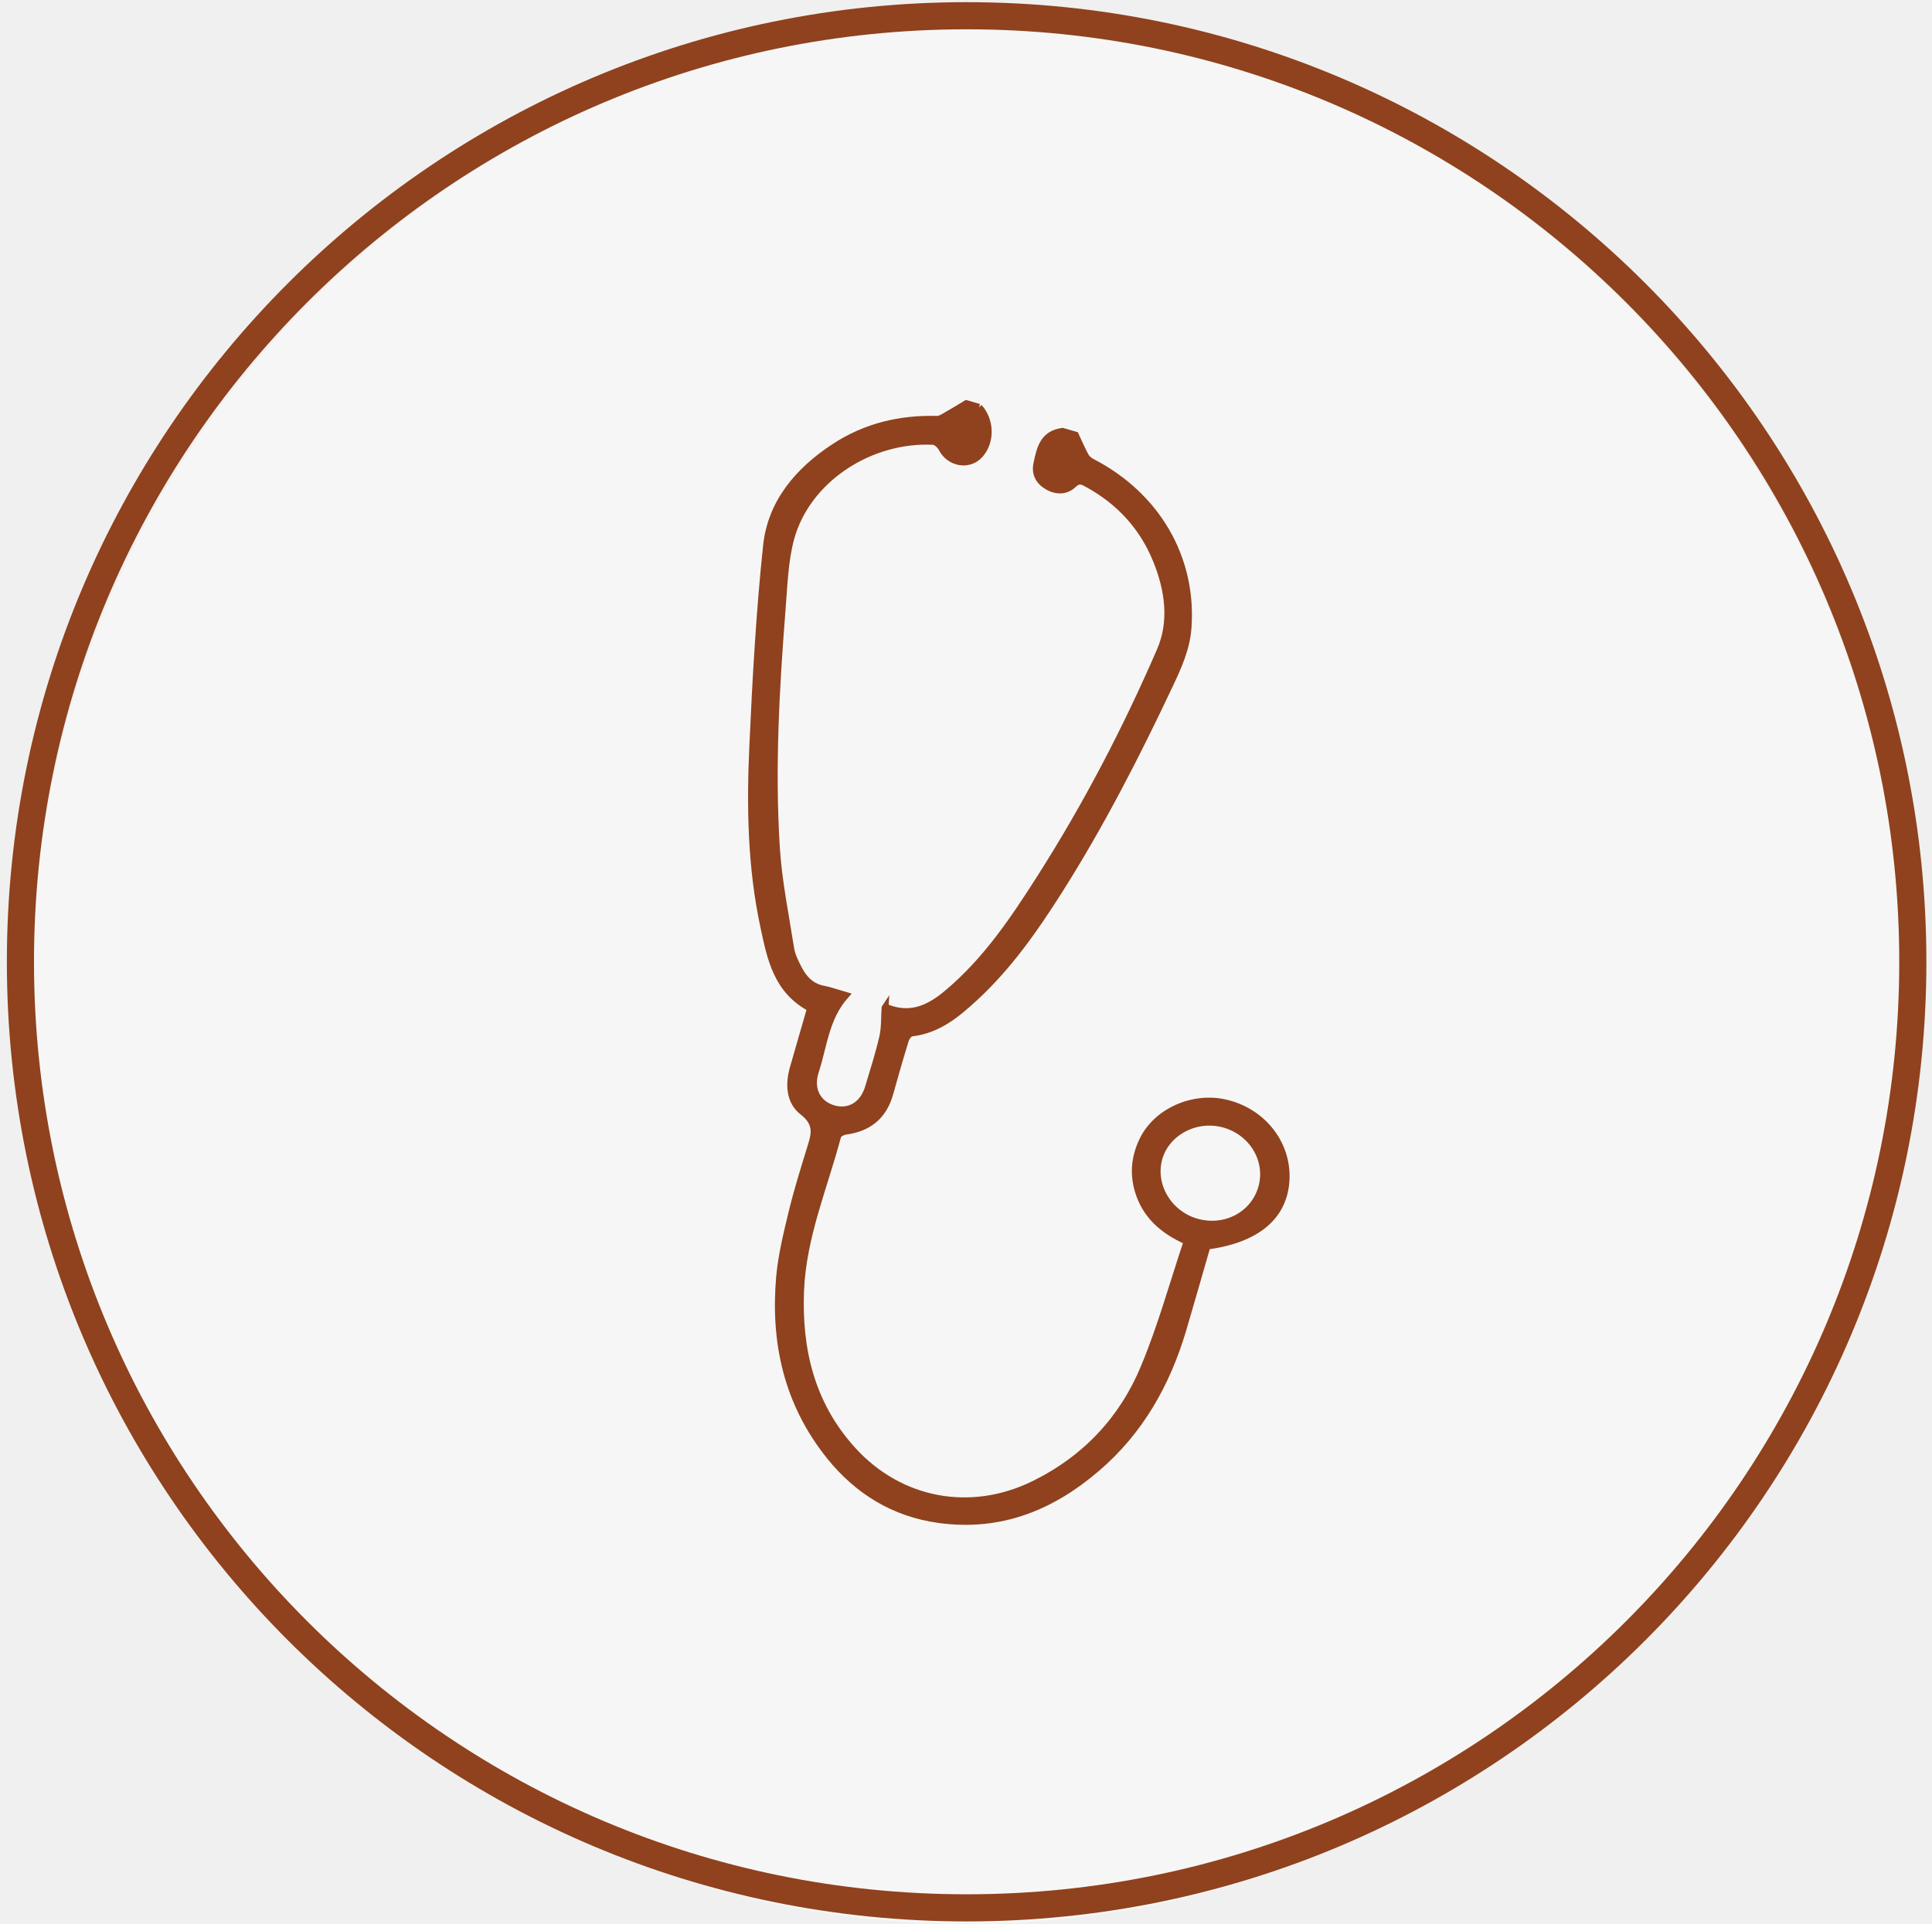
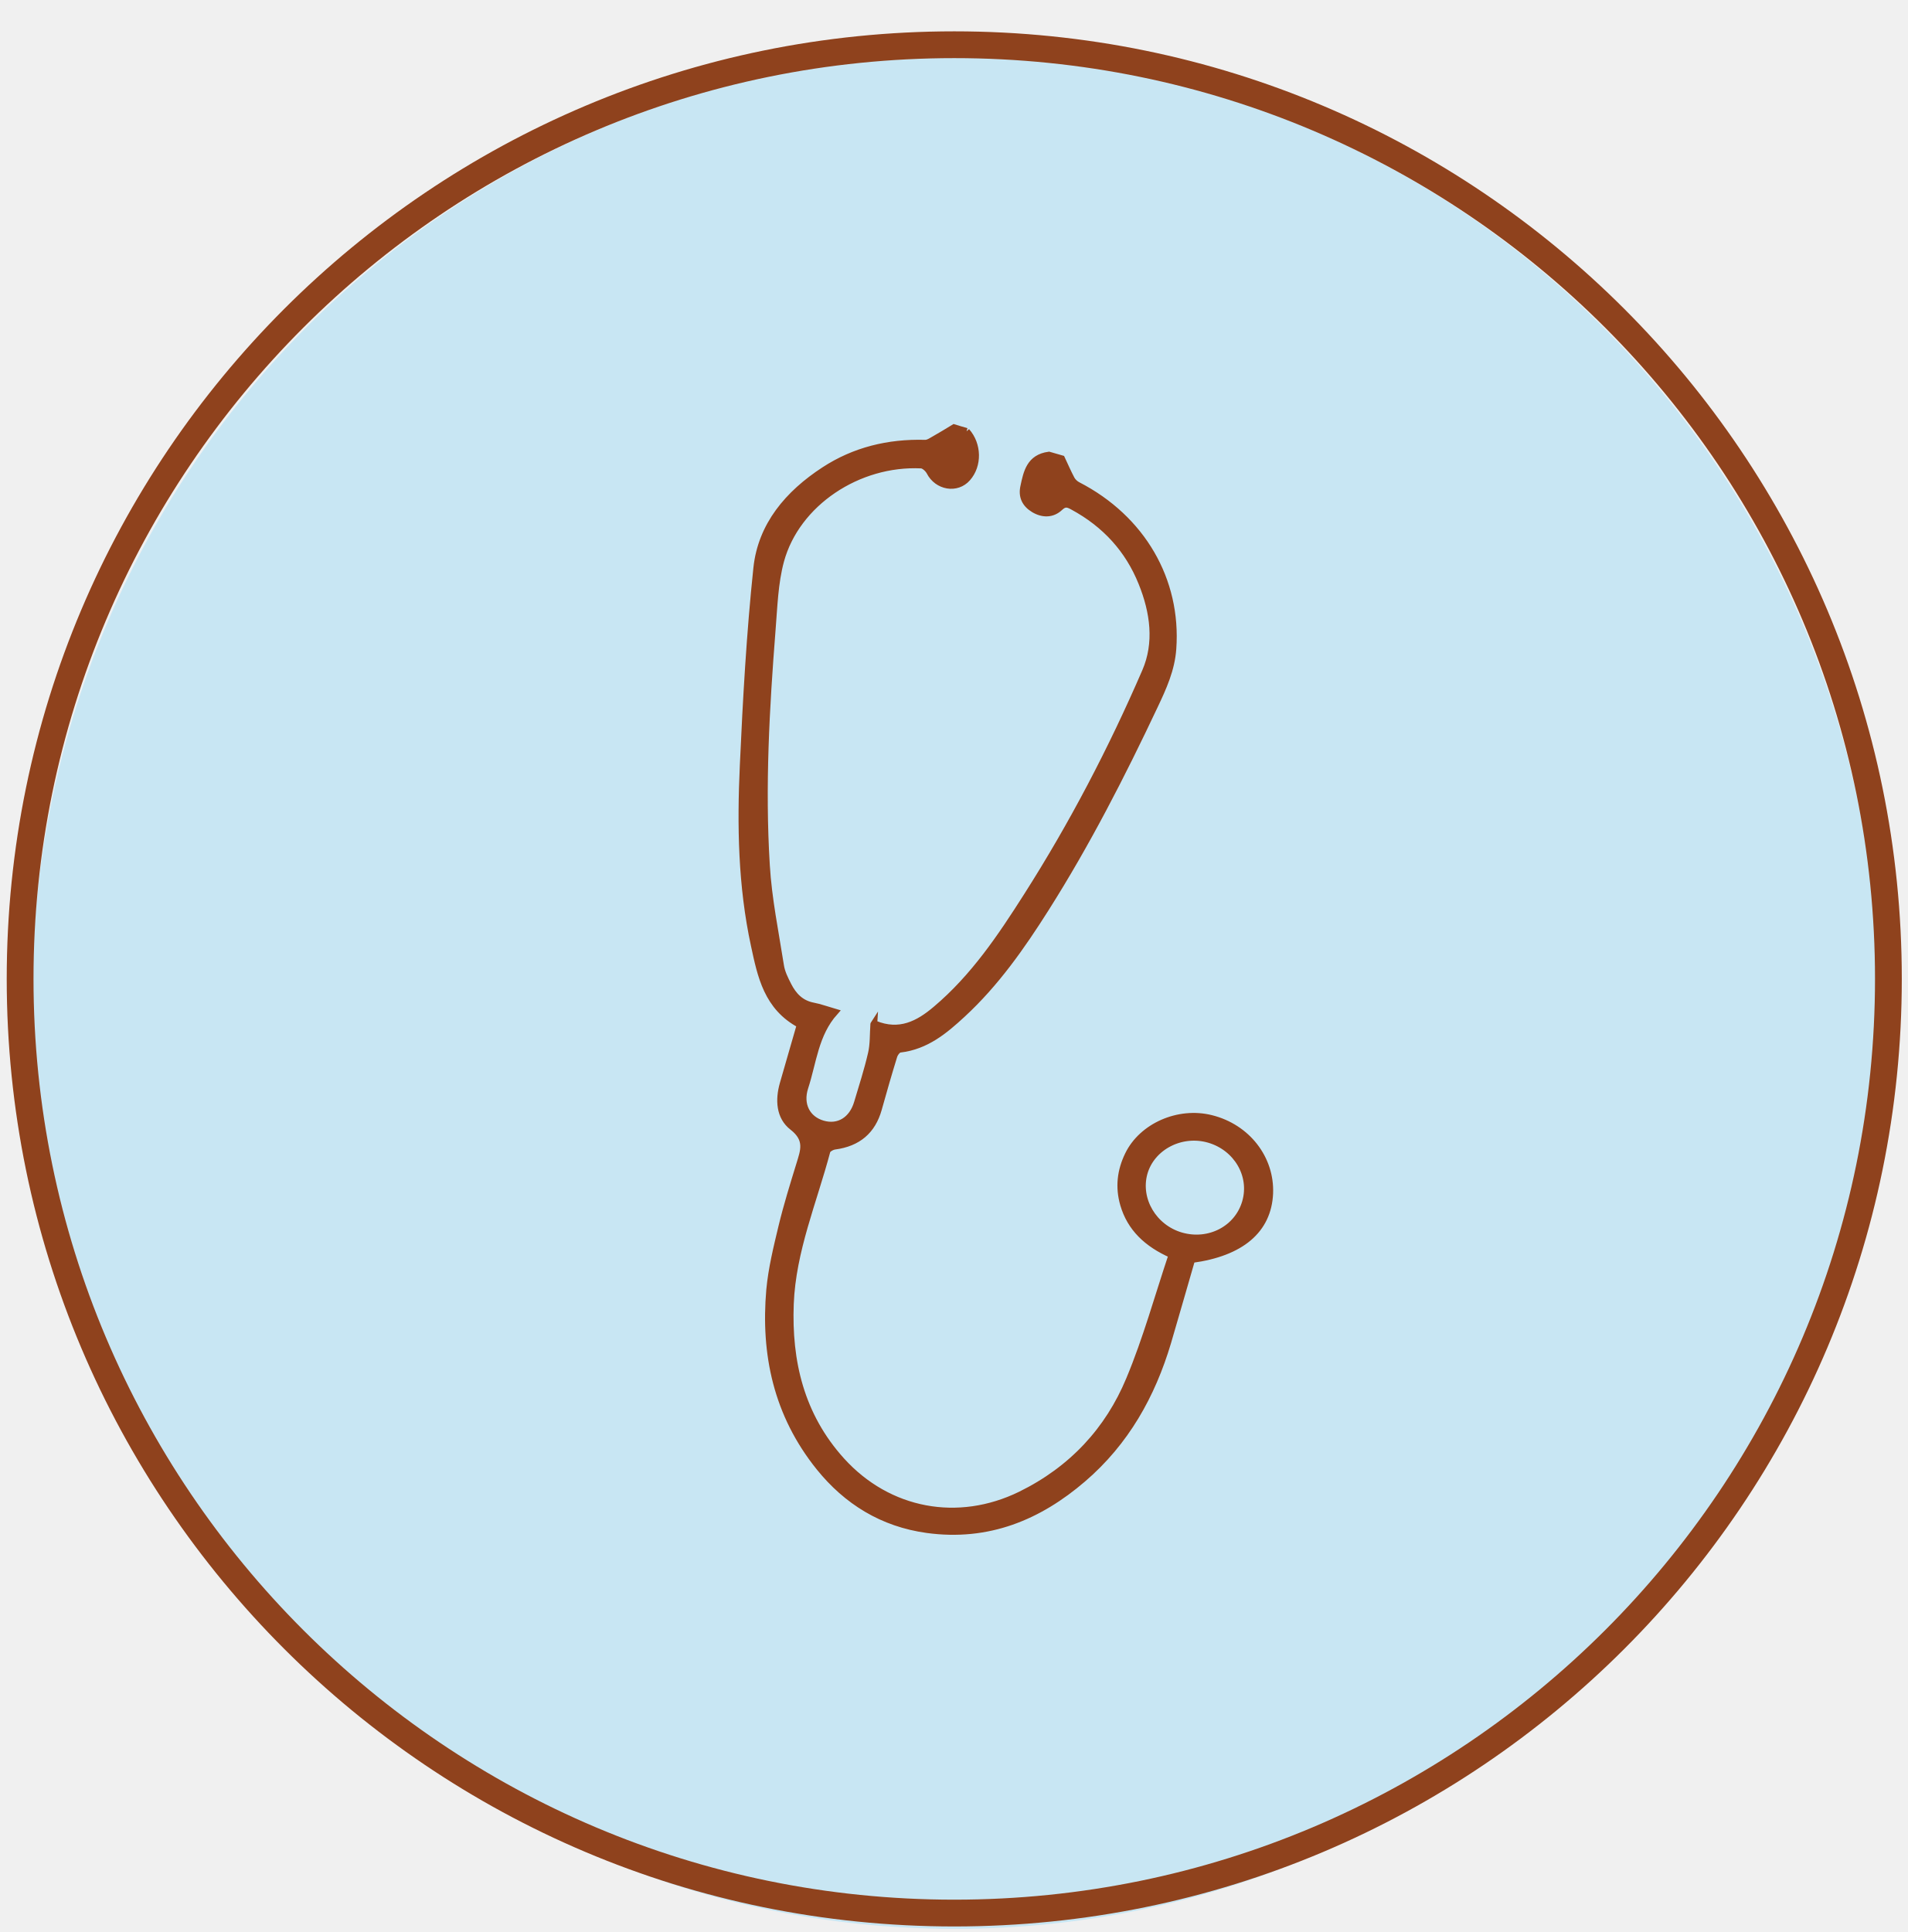
- <svg xmlns="http://www.w3.org/2000/svg" version="1.1" id="Calque_1" x="0px" y="0px" width="71.208px" height="70.917px" viewBox="12.125 14.833 71.208 70.917" enable-background="new 12.125 14.833 71.208 70.917" xml:space="preserve">
-   <ellipse opacity="0.4" fill="#FFFFFF" cx="47.771" cy="50.812" rx="34.438" ry="34.938" />
+ <svg xmlns="http://www.w3.org/2000/svg" version="1.1" id="Calque_1" x="0px" y="0px" width="71.208px" height="72.125px" viewBox="0 -1.208 71.208 72.125" enable-background="new 0 -1.208 71.208 72.125" xml:space="preserve">
+   <radialGradient id="SVGID_1_" cx="35.644" cy="35.861" r="34.689" gradientUnits="userSpaceOnUse">
+     <stop offset="0" style="stop-color:#8DD8F8" />
+     <stop offset="0.131" style="stop-color:#8DD8F8" />
+     <stop offset="1" style="stop-color:#8DD8F8" />
+   </radialGradient>
+   <ellipse opacity="0.4" fill="url(#SVGID_1_)" cx="35.644" cy="35.861" rx="34.438" ry="34.938" />
  <g>
-     <circle fill="none" stroke="#8F421D" stroke-miterlimit="10" cx="47.752" cy="50.287" r="34.874" />
-     <rect x="12.17" y="14.705" fill="none" width="71.165" height="71.164" />
-     <path fill="#8F421D" stroke="#8F421D" stroke-width="0.25" stroke-miterlimit="10" d="M48.211,29.846   c0.439,0.491,0.453,1.268,0.034,1.743c-0.396,0.455-1.124,0.328-1.409-0.231c-0.058-0.111-0.206-0.249-0.316-0.254   c-2.355-0.114-4.657,1.416-5.247,3.574c-0.224,0.828-0.247,1.714-0.317,2.578c-0.229,2.922-0.397,5.849-0.216,8.788   c0.075,1.253,0.333,2.501,0.529,3.749c0.038,0.253,0.163,0.502,0.283,0.736c0.193,0.377,0.462,0.678,0.934,0.768   c0.251,0.047,0.496,0.139,0.804,0.228c-0.735,0.823-0.802,1.862-1.113,2.812c-0.21,0.646,0.079,1.191,0.664,1.362   c0.588,0.171,1.104-0.141,1.295-0.792c0.182-0.609,0.377-1.216,0.52-1.835c0.081-0.345,0.062-0.715,0.088-1.091   c-0.004,0.006,0.021-0.02,0.036-0.015c0.926,0.383,1.637,0.009,2.288-0.544c1.415-1.195,2.42-2.696,3.392-4.221   c1.707-2.677,3.169-5.484,4.426-8.386c0.462-1.065,0.308-2.221-0.137-3.319c-0.497-1.234-1.357-2.183-2.569-2.839   c-0.188-0.103-0.303-0.142-0.486,0.029c-0.273,0.261-0.629,0.274-0.973,0.069c-0.326-0.197-0.457-0.481-0.379-0.84   c0.115-0.543,0.228-1.087,0.944-1.183c0.159,0.045,0.316,0.091,0.475,0.137c0.12,0.256,0.231,0.516,0.364,0.765   c0.049,0.089,0.141,0.178,0.237,0.225c2.397,1.236,3.737,3.542,3.553,6.105c-0.054,0.771-0.364,1.451-0.687,2.133   c-1.221,2.588-2.527,5.137-4.066,7.566c-0.896,1.414-1.858,2.792-3.111,3.948c-0.658,0.607-1.346,1.187-2.324,1.302   c-0.091,0.009-0.196,0.152-0.229,0.255c-0.203,0.658-0.392,1.317-0.577,1.981c-0.228,0.807-0.762,1.271-1.638,1.385   c-0.105,0.016-0.263,0.104-0.284,0.189c-0.503,1.889-1.288,3.713-1.365,5.699c-0.083,2.141,0.378,4.162,1.91,5.855   c1.752,1.932,4.356,2.408,6.682,1.271c1.922-0.943,3.281-2.413,4.066-4.306c0.628-1.504,1.062-3.086,1.585-4.65   c-0.933-0.412-1.553-1.004-1.807-1.884c-0.185-0.64-0.116-1.254,0.176-1.853c0.514-1.057,1.872-1.662,3.096-1.355   c1.336,0.332,2.241,1.492,2.186,2.801c-0.06,1.361-1.061,2.218-2.913,2.467c-0.298,1.024-0.589,2.06-0.895,3.092   c-0.588,1.973-1.566,3.724-3.171,5.098c-1.635,1.404-3.524,2.205-5.814,1.891c-1.665-0.228-2.997-1.055-4.023-2.328   c-1.59-1.977-2.064-4.233-1.854-6.626c0.074-0.796,0.267-1.582,0.455-2.362c0.189-0.781,0.428-1.551,0.665-2.321   c0.154-0.503,0.33-0.93-0.263-1.392c-0.496-0.382-0.522-1.018-0.357-1.605c0.208-0.734,0.425-1.468,0.639-2.215   c-1.237-0.656-1.469-1.829-1.713-2.964c-0.483-2.226-0.518-4.478-0.414-6.72c0.111-2.461,0.247-4.923,0.506-7.368   c0.169-1.591,1.17-2.771,2.52-3.651c1.122-0.732,2.386-1.045,3.762-1.007c0.128,0.004,0.262-0.099,0.384-0.165   c0.236-0.133,0.467-0.275,0.697-0.415C47.895,29.757,48.054,29.802,48.211,29.846 M58.626,58.61   c0.282-0.989-0.323-2.023-1.357-2.327c-1.041-0.306-2.156,0.273-2.43,1.26c-0.268,0.984,0.352,2.033,1.377,2.332   C57.269,60.18,58.341,59.621,58.626,58.61" />
+     <circle fill="none" stroke="#8F421D" stroke-miterlimit="10" cx="35.625" cy="35.336" r="34.874" />
+     <rect x="0.043" y="-0.246" fill="none" width="71.165" height="71.164" />
+     <path fill="#8F421D" stroke="#8F421D" stroke-width="0.25" stroke-miterlimit="10" d="M36.084,14.895   c0.438,0.491,0.453,1.268,0.033,1.743c-0.396,0.455-1.123,0.328-1.408-0.231c-0.059-0.111-0.207-0.249-0.316-0.254   c-2.355-0.114-4.657,1.416-5.247,3.574c-0.224,0.828-0.247,1.714-0.317,2.578c-0.229,2.922-0.396,5.85-0.215,8.789   c0.074,1.252,0.332,2.5,0.528,3.748c0.038,0.254,0.163,0.502,0.282,0.736c0.193,0.377,0.463,0.678,0.935,0.768   c0.251,0.047,0.496,0.14,0.804,0.229c-0.734,0.823-0.802,1.862-1.113,2.812c-0.209,0.646,0.08,1.19,0.664,1.361   c0.589,0.172,1.104-0.141,1.295-0.791c0.183-0.609,0.378-1.217,0.521-1.836c0.081-0.345,0.062-0.715,0.089-1.091   c-0.004,0.006,0.021-0.021,0.035-0.015c0.926,0.383,1.637,0.009,2.288-0.545c1.415-1.194,2.42-2.695,3.392-4.221   c1.707-2.677,3.17-5.484,4.426-8.386c0.463-1.065,0.309-2.222-0.137-3.319c-0.496-1.234-1.356-2.183-2.568-2.839   c-0.188-0.103-0.303-0.142-0.486,0.029c-0.273,0.261-0.629,0.274-0.973,0.069c-0.326-0.197-0.457-0.481-0.379-0.84   c0.115-0.543,0.228-1.087,0.943-1.183c0.159,0.045,0.316,0.091,0.475,0.137c0.121,0.256,0.232,0.516,0.365,0.765   c0.049,0.089,0.141,0.178,0.236,0.225c2.396,1.236,3.737,3.542,3.553,6.105c-0.054,0.771-0.363,1.451-0.687,2.133   c-1.222,2.588-2.526,5.137-4.065,7.566c-0.896,1.414-1.858,2.791-3.111,3.947c-0.658,0.607-1.346,1.188-2.324,1.303   c-0.092,0.008-0.196,0.151-0.229,0.254c-0.203,0.658-0.393,1.317-0.578,1.981c-0.228,0.808-0.762,1.271-1.637,1.386   c-0.105,0.016-0.264,0.104-0.285,0.188c-0.502,1.889-1.287,3.713-1.365,5.698c-0.082,2.142,0.379,4.162,1.91,5.855   c1.752,1.932,4.356,2.408,6.683,1.271c1.922-0.943,3.28-2.414,4.065-4.307c0.629-1.504,1.062-3.086,1.586-4.65   c-0.934-0.411-1.553-1.004-1.808-1.883c-0.185-0.641-0.116-1.254,0.177-1.854c0.514-1.057,1.871-1.662,3.096-1.355   c1.336,0.332,2.24,1.492,2.186,2.801c-0.061,1.361-1.061,2.219-2.912,2.468c-0.299,1.024-0.59,2.06-0.896,3.092   c-0.589,1.974-1.566,3.724-3.171,5.099c-1.635,1.403-3.524,2.205-5.814,1.891c-1.665-0.229-2.997-1.055-4.023-2.328   c-1.59-1.977-2.063-4.232-1.854-6.626c0.074-0.796,0.268-1.582,0.455-2.362c0.189-0.781,0.428-1.551,0.665-2.32   c0.153-0.504,0.33-0.93-0.263-1.393c-0.496-0.382-0.522-1.018-0.357-1.605c0.208-0.733,0.426-1.467,0.639-2.215   c-1.236-0.656-1.469-1.828-1.713-2.963c-0.482-2.227-0.518-4.479-0.414-6.721c0.111-2.461,0.248-4.923,0.506-7.368   c0.17-1.591,1.17-2.771,2.521-3.651c1.122-0.732,2.386-1.045,3.763-1.007c0.127,0.004,0.262-0.099,0.383-0.165   c0.236-0.133,0.467-0.275,0.697-0.415C35.768,14.806,35.927,14.851,36.084,14.895 M46.499,43.659   c0.283-0.989-0.322-2.022-1.356-2.327c-1.041-0.306-2.156,0.273-2.431,1.26c-0.268,0.984,0.353,2.033,1.377,2.332   C45.142,45.229,46.213,44.669,46.499,43.659" />
  </g>
</svg>
